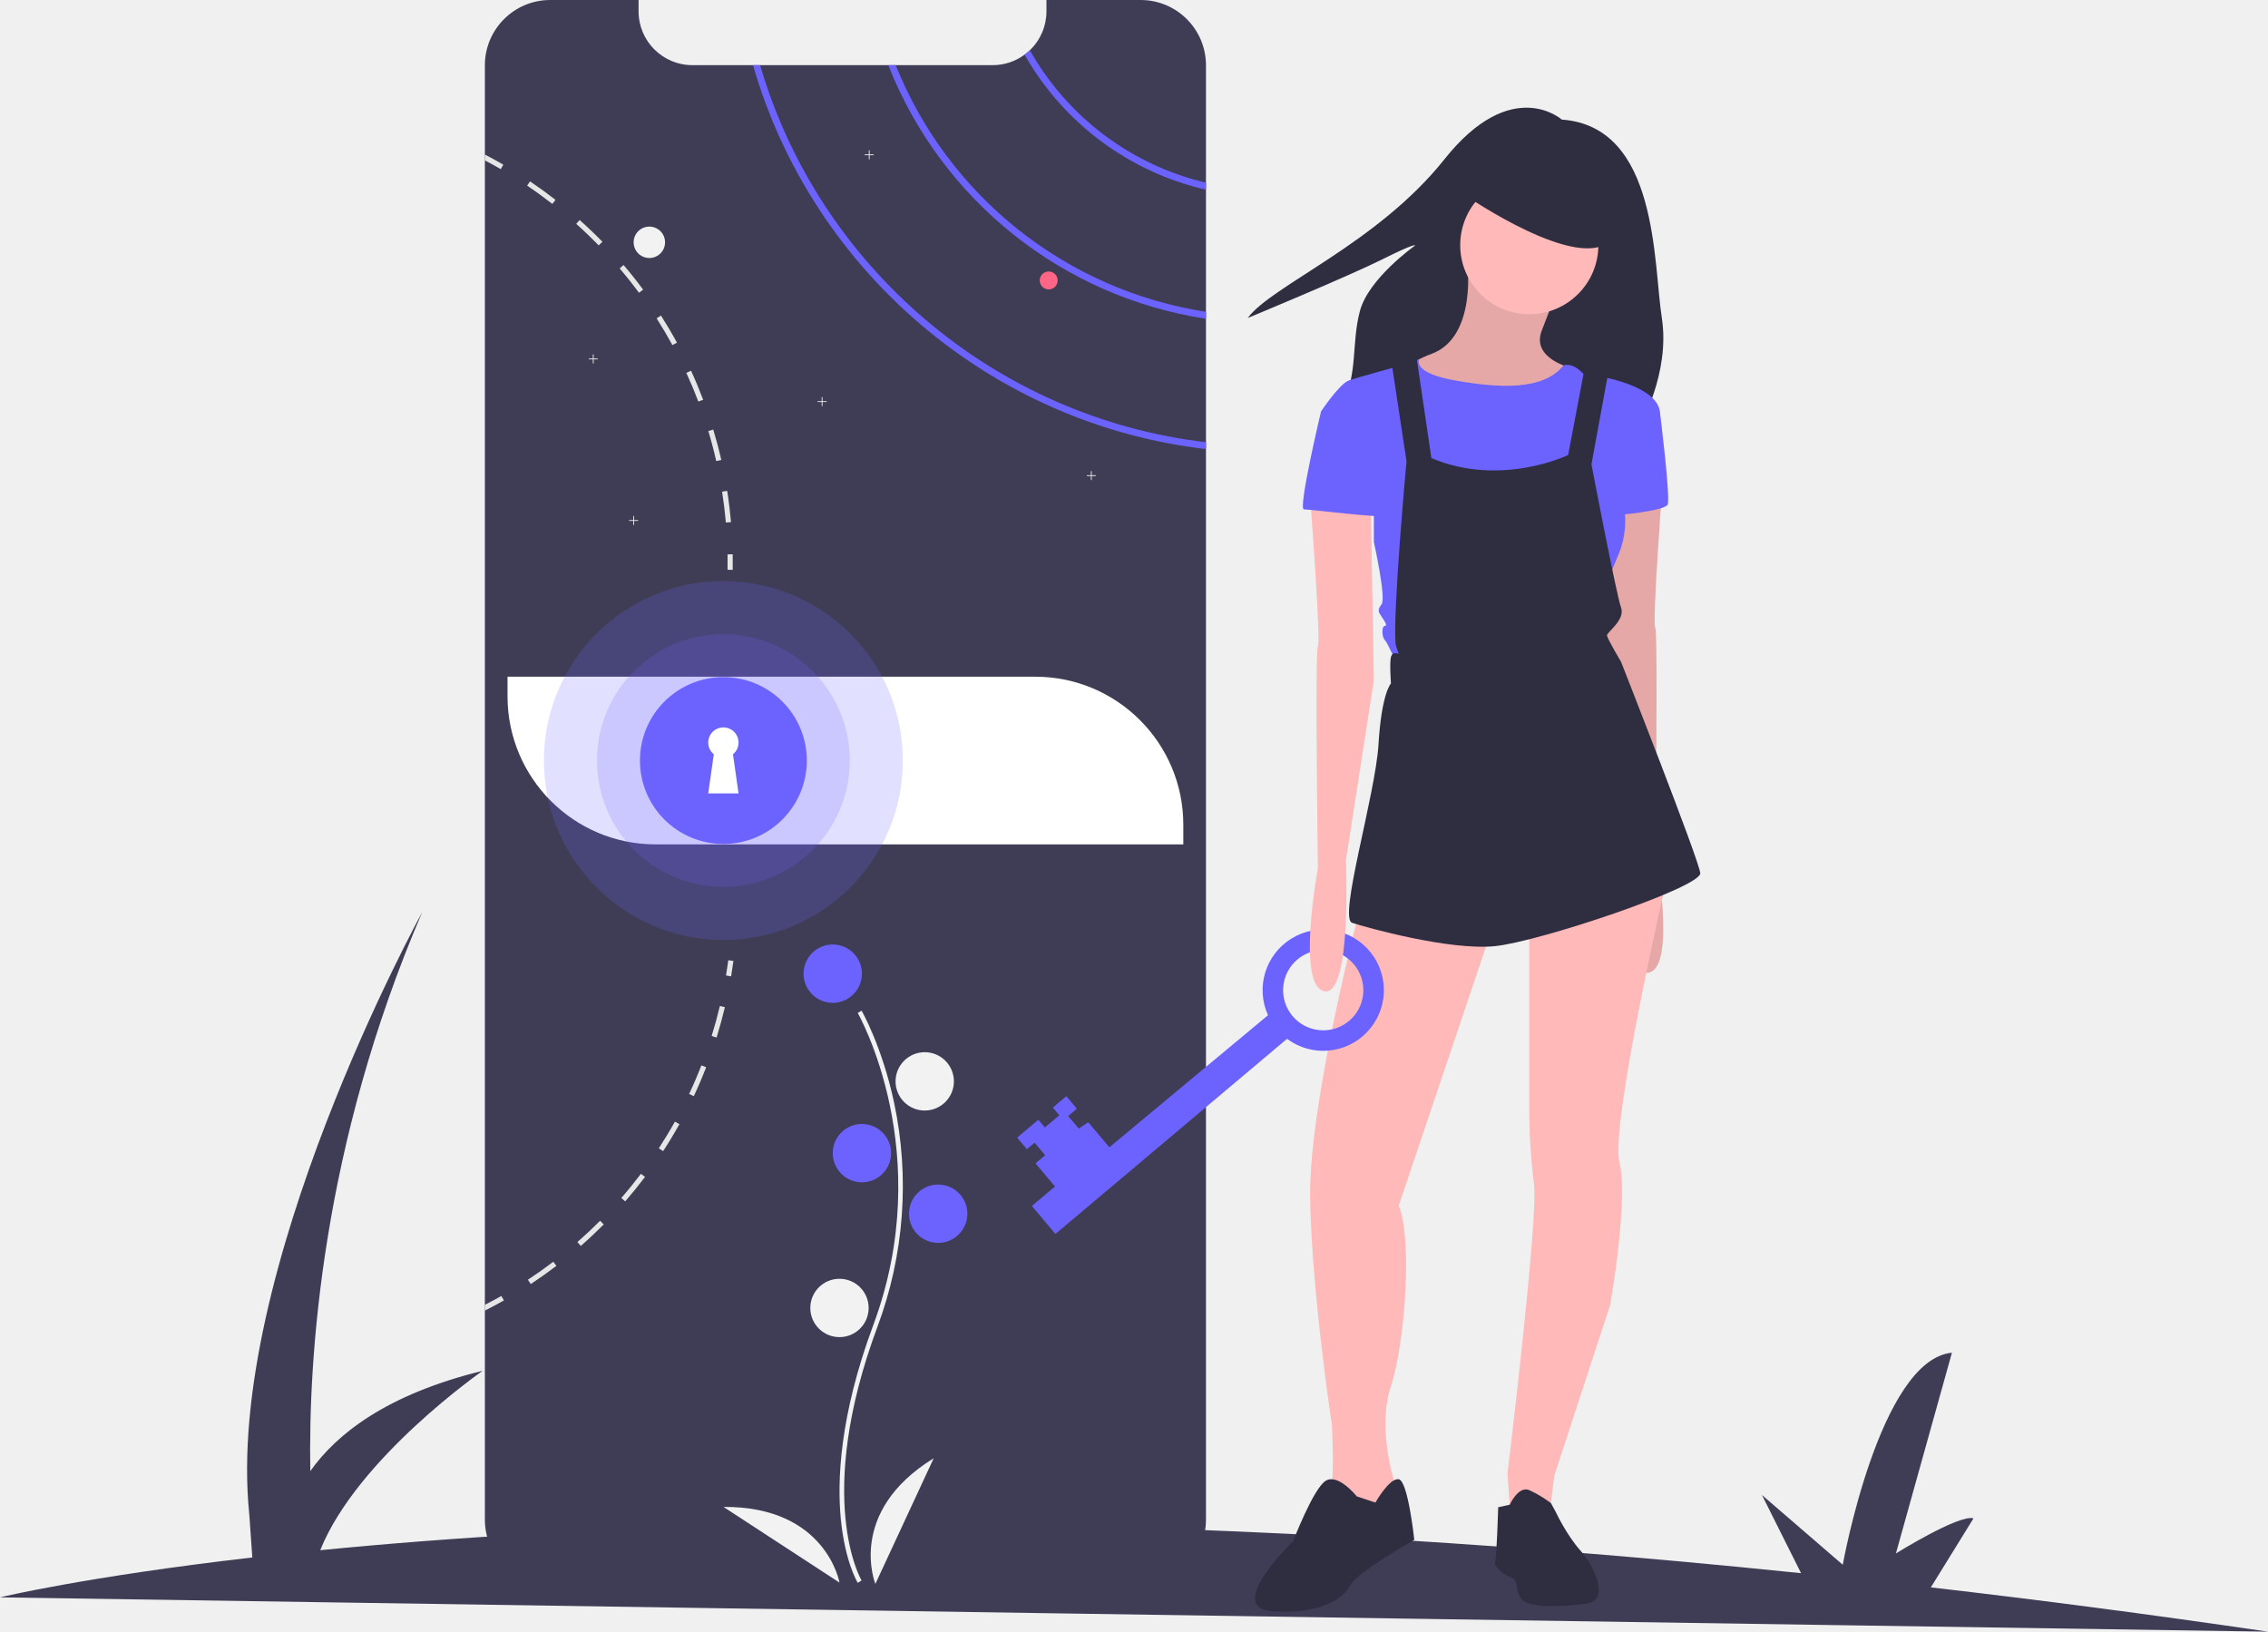
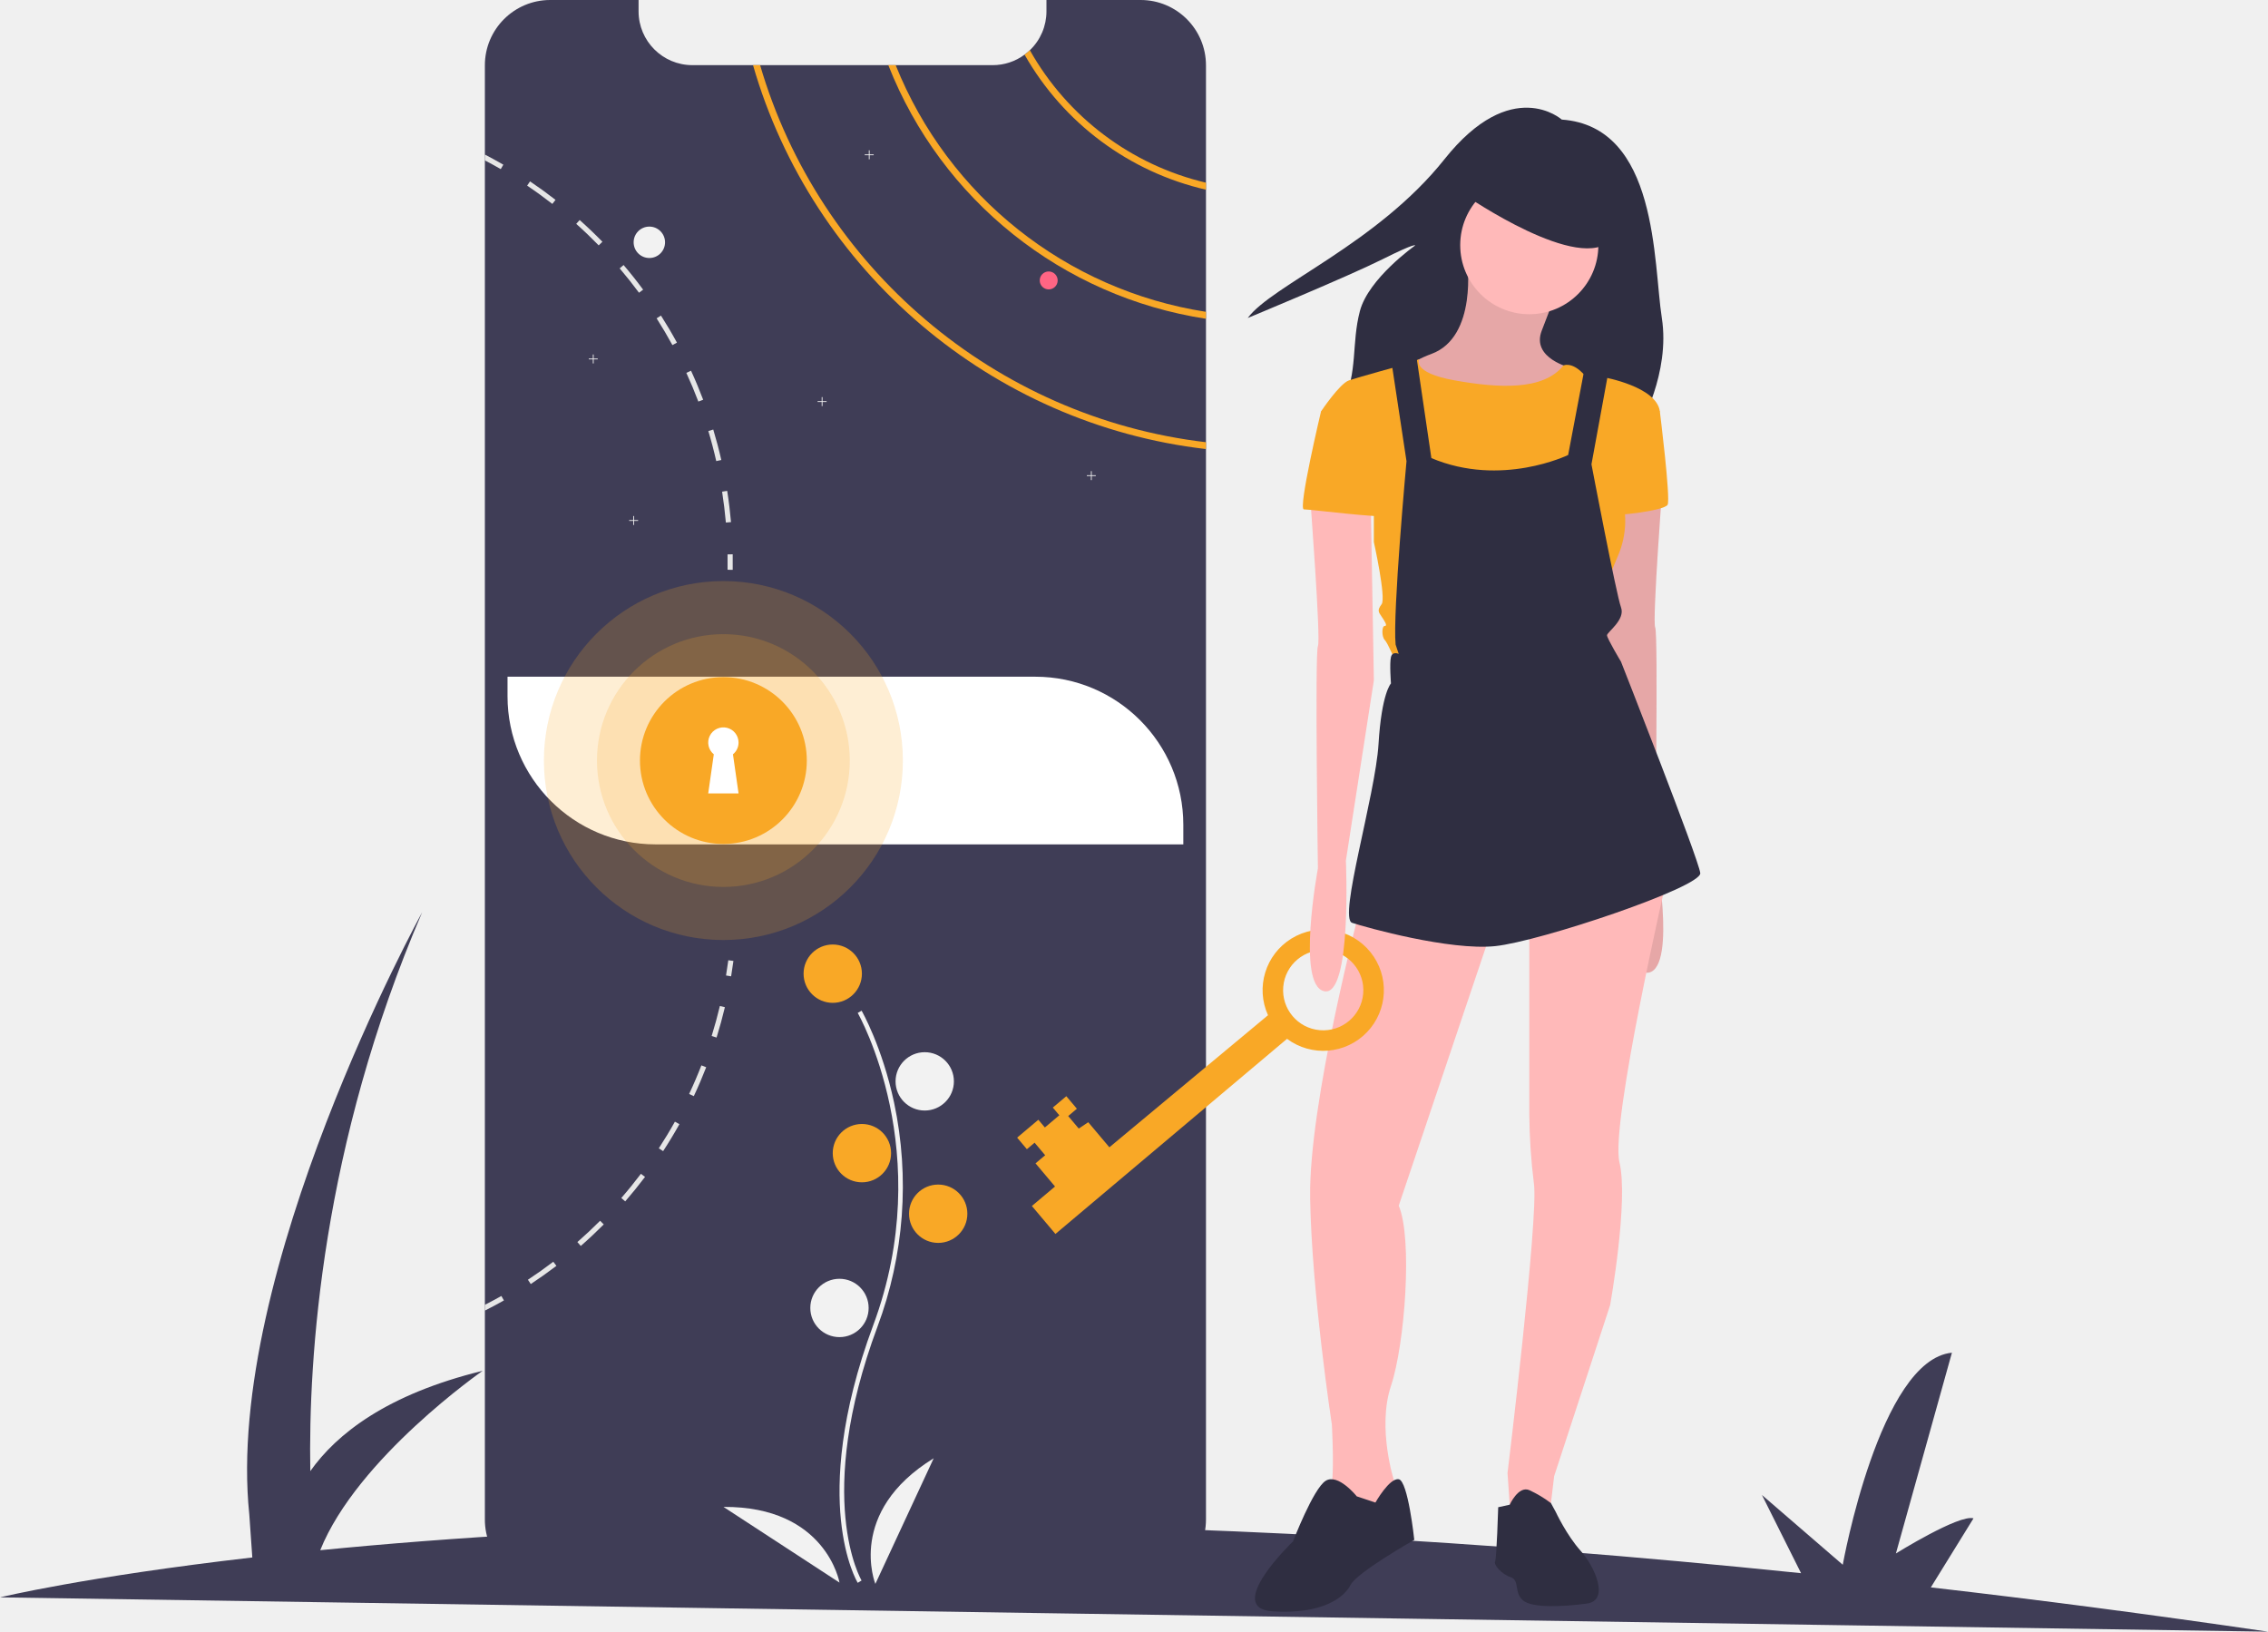
<svg xmlns="http://www.w3.org/2000/svg" id="eb1b09ad-1fe0-40ca-8096-34696e14e30a" data-name="Layer 1" width="1010.892" height="727.284" viewBox="0 0 1010.892 727.284">
  <path d="M1105.446,813.642q-78.133-11.444-150.281-19.73l19.02-30.778c-6.412-1.894-34.585,15.651-34.585,15.651l24.967-89.48c-32.248,3.107-48.658,94.513-48.658,94.513L879.884,752.723l17.438,34.854c-147.212-15.195-274.351-21.165-381.29-21.853L532.311,739.381c-6.412-1.894-34.585,15.651-34.585,15.651l24.967-89.48c-32.248,3.107-48.658,94.513-48.658,94.513L438.011,728.969l18.469,36.916c-89.651,1.087-162.761,5.872-219.191,11.451,16.467-41.078,72.394-79.96,72.394-79.96-42.708,10.436-65.112,28.152-76.82,44.71-.895-50.818,5.126-145,49.855-249.095,0,0-88.296,160.409-77.048,268.408l1.344,19.175c-74.836,8.625-112.461,17.784-112.461,17.784Z" transform="translate(-94.55416 -86.35794)" fill="#3f3d56" />
  <path d="M632.081,115.488v648.2a29.139,29.139,0,0,1-29.13,29.11h-263.15a29.079,29.079,0,0,1-29.13-29.11v-648.2a29.127,29.127,0,0,1,29.13-29.13h39.38v5.05a23.987,23.987,0,0,0,23.98,23.99h133.84a23.789,23.789,0,0,0,14.22-4.68,22.285,22.285,0,0,0,2.36-1.98,23.917,23.917,0,0,0,7.4-17.33v-5.05h41.97A29.121,29.121,0,0,1,632.081,115.488Z" transform="translate(-94.55416 -86.35794)" fill="#3f3d56" />
  <circle cx="289.426" cy="108" r="7" fill="#f2f2f2" />
-   <path d="M553.581,108.738a22.285,22.285,0,0,1-2.36,1.98,125.247,125.247,0,0,0,80.86,60.19v-3.12A122.299,122.299,0,0,1,553.581,108.738Z" transform="translate(-94.55416 -86.35794)" fill="#6c63ff" />
-   <path d="M493.771,115.398h-3.28a181.668,181.668,0,0,0,141.59,113.05v-3.1A178.55,178.55,0,0,1,493.771,115.398Z" transform="translate(-94.55416 -86.35794)" fill="#6c63ff" />
-   <path d="M433.351,115.398h-3.16c26.43,91.74,106.18,160.03,201.89,171.12v-3.05C538.031,272.428,459.651,205.438,433.351,115.398Z" transform="translate(-94.55416 -86.35794)" fill="#6c63ff" />
+   <path d="M553.581,108.738a22.285,22.285,0,0,1-2.36,1.98,125.247,125.247,0,0,0,80.86,60.19v-3.12A122.299,122.299,0,0,1,553.581,108.738Z" transform="translate(-94.55416 -86.35794)" fill="#F9A826" />
+   <path d="M493.771,115.398h-3.28a181.668,181.668,0,0,0,141.59,113.05v-3.1A178.55,178.55,0,0,1,493.771,115.398Z" transform="translate(-94.55416 -86.35794)" fill="#F9A826" />
+   <path d="M433.351,115.398h-3.16c26.43,91.74,106.18,160.03,201.89,171.12v-3.05C538.031,272.428,459.651,205.438,433.351,115.398Z" transform="translate(-94.55416 -86.35794)" fill="#F9A826" />
  <polygon points="266.426 159.822 264.604 159.822 264.604 158 264.249 158 264.249 159.822 262.426 159.822 262.426 160.178 264.249 160.178 264.249 162 264.604 162 264.604 160.178 266.426 160.178 266.426 159.822" fill="#f2f2f2" />
  <polygon points="389.426 68.822 387.604 68.822 387.604 67 387.249 67 387.249 68.822 385.426 68.822 385.426 69.178 387.249 69.178 387.249 71 387.604 71 387.604 69.178 389.426 69.178 389.426 68.822" fill="#f2f2f2" />
  <polygon points="284.426 231.822 282.604 231.822 282.604 230 282.249 230 282.249 231.822 280.426 231.822 280.426 232.178 282.249 232.178 282.249 234 282.604 234 282.604 232.178 284.426 232.178 284.426 231.822" fill="#f2f2f2" />
  <polygon points="368.426 178.822 366.604 178.822 366.604 177 366.249 177 366.249 178.822 364.426 178.822 364.426 179.178 366.249 179.178 366.249 181 366.604 181 366.604 179.178 368.426 179.178 368.426 178.822" fill="#f2f2f2" />
  <polygon points="488.426 211.822 486.604 211.822 486.604 210 486.249 210 486.249 211.822 484.426 211.822 484.426 212.178 486.249 212.178 486.249 214 486.604 214 486.604 212.178 488.426 212.178 488.426 211.822" fill="#f2f2f2" />
  <circle cx="467.426" cy="125" r="4" fill="#ff6584" />
  <path d="M418.681,305.158l-2.27.35c.71,4.54,1.27,9.18,1.68,13.77l2.29-.2C419.971,314.428,419.401,309.748,418.681,305.158Z" transform="translate(-94.55416 -86.35794)" fill="#e6e6e6" />
  <path d="M412.471,277.818l-2.2.67c1.33,4.4,2.52,8.91,3.53,13.4l2.25-.51C415.021,286.838,413.811,282.278,412.471,277.818Z" transform="translate(-94.55416 -86.35794)" fill="#e6e6e6" />
  <path d="M402.561,251.598l-2.09.96c1.92,4.19,3.72,8.49,5.35,12.79l2.15-.81C406.321,260.188,404.511,255.828,402.561,251.598Z" transform="translate(-94.55416 -86.35794)" fill="#e6e6e6" />
  <path d="M389.161,227.018l-1.94,1.23c2.47,3.88,4.84,7.9,7.04,11.93l2.02-1.1C394.061,234.998,391.661,230.938,389.161,227.018Z" transform="translate(-94.55416 -86.35794)" fill="#e6e6e6" />
  <path d="M372.501,204.488l-1.75,1.49c2.98,3.5,5.88,7.16,8.62,10.86l1.84-1.37C378.451,211.728,375.521,208.028,372.501,204.488Z" transform="translate(-94.55416 -86.35794)" fill="#e6e6e6" />
  <path d="M352.921,184.428l-1.53,1.71c3.44,3.07,6.81,6.3,10.02,9.59l1.65-1.61C359.811,190.788,356.401,187.528,352.921,184.428Z" transform="translate(-94.55416 -86.35794)" fill="#e6e6e6" />
  <path d="M330.801,167.208l-1.29,1.9c3.82,2.57,7.6,5.31,11.23,8.14l1.42-1.81C338.481,172.578,334.661,169.808,330.801,167.208Z" transform="translate(-94.55416 -86.35794)" fill="#e6e6e6" />
  <path d="M310.671,155.248v2.6c2.39,1.25,4.76,2.56,7.08,3.9l1.15-1.99Q314.851,157.418,310.671,155.248Z" transform="translate(-94.55416 -86.35794)" fill="#e6e6e6" />
  <path d="M418.161,521.161c.373-2.236.714-4.519,1.015-6.785l2.279.302c-.304,2.292-.649,4.599-1.026,6.861Z" transform="translate(-94.55416 -86.35794)" fill="#e6e6e6" />
  <path d="M411.752,548.14l2.197.684c1.379-4.444,2.626-8.996,3.707-13.531l-2.239-.53C414.346,539.25,413.121,543.745,411.752,548.14Z" transform="translate(-94.55416 -86.35794)" fill="#e6e6e6" />
  <path d="M401.71,573.972l2.086.978c1.984-4.208,3.84-8.544,5.525-12.884l-2.146-.837C405.511,565.522,403.674,569.811,401.71,573.972Z" transform="translate(-94.55416 -86.35794)" fill="#e6e6e6" />
  <path d="M388.199,598.205l1.928,1.252c2.543-3.899,4.983-7.942,7.254-12.01l-2.005-1.125C393.135,590.345,390.715,594.341,388.199,598.205Z" transform="translate(-94.55416 -86.35794)" fill="#e6e6e6" />
  <path d="M371.482,620.344l1.743,1.51c3.059-3.528,6.025-7.198,8.836-10.91l-1.841-1.377C377.448,613.236,374.512,616.861,371.482,620.344Z" transform="translate(-94.55416 -86.35794)" fill="#e6e6e6" />
  <path d="M351.907,639.989l1.514,1.729c3.516-3.067,6.955-6.304,10.24-9.592l-1.626-1.629C358.787,633.751,355.378,636.943,351.907,639.989Z" transform="translate(-94.55416 -86.35794)" fill="#e6e6e6" />
  <path d="M329.855,656.78l1.27,1.924c3.883-2.564,7.739-5.296,11.438-8.112l-1.39-1.836C337.509,651.548,333.7,654.249,329.855,656.78Z" transform="translate(-94.55416 -86.35794)" fill="#e6e6e6" />
  <path d="M319.161,666.008c-2.78,1.57-5.62,3.09-8.49,4.53v-2.58c2.48-1.26,4.94-2.59,7.35-3.94Z" transform="translate(-94.55416 -86.35794)" fill="#e6e6e6" />
  <path d="M418.836,333.464l2.299-.042c.042,2.321.045,4.654.009,6.936l-2.298-.036C418.88,338.066,418.877,335.759,418.836,333.464Z" transform="translate(-94.55416 -86.35794)" fill="#e6e6e6" />
  <path d="M226.216,301.632H461.427a66,66,0,0,1,66,66v8.736a0,0,0,0,1,0,0H292.216a66,66,0,0,1-66-66v-8.736A0,0,0,0,1,226.216,301.632Z" fill="#fff" />
  <path d="M476.87,791.879c-.229-.375-5.641-9.41-7.517-28.172-1.721-17.213-.614-46.227,14.433-86.698,28.506-76.671-6.569-138.533-6.928-139.149l1.73-1.004c.091.156,9.142,15.929,14.488,41.044a179.061,179.061,0,0,1-7.416,99.807c-28.457,76.54-7.301,112.773-7.084,113.131Z" transform="translate(-94.55416 -86.35794)" fill="#f2f2f2" />
-   <circle cx="371.17" cy="434" r="13" fill="#6c63ff" />
+   <circle cx="371.17" cy="434" r="13" fill="#F9A826" />
  <circle cx="412.17" cy="482" r="13" fill="#f2f2f2" />
-   <circle cx="384.17" cy="514" r="13" fill="#6c63ff" />
-   <circle cx="418.17" cy="541" r="13" fill="#6c63ff" />
+   <circle cx="384.17" cy="514" r="13" fill="#F9A826" />
+   <circle cx="418.17" cy="541" r="13" fill="#F9A826" />
  <circle cx="374.17" cy="583" r="13" fill="#f2f2f2" />
  <path d="M484.724,792.358s-13-32,26-56Z" transform="translate(-94.55416 -86.35794)" fill="#f2f2f2" />
  <path d="M468.736,791.777s-5.916-34.029-51.709-33.738Z" transform="translate(-94.55416 -86.35794)" fill="#f2f2f2" />
-   <circle cx="322.426" cy="339" r="80" fill="#6c63ff" opacity="0.2" />
-   <circle cx="322.426" cy="339" r="56.338" fill="#6c63ff" opacity="0.2" />
-   <circle cx="322.426" cy="339" r="37.183" fill="#6c63ff" />
+   <circle cx="322.426" cy="339" r="80" fill="#F9A826" opacity="0.2" />
+   <circle cx="322.426" cy="339" r="56.338" fill="#F9A826" opacity="0.2" />
+   <circle cx="322.426" cy="339" r="37.183" fill="#F9A826" />
  <path d="M423.741,417.338a6.761,6.761,0,1,0-11.031,5.239l-2.49,17.429h13.521L421.251,422.577A6.746,6.746,0,0,0,423.741,417.338Z" transform="translate(-94.55416 -86.35794)" fill="#fff" />
  <path d="M790.661,139.658s-22.302-19.995-52.294,17.688-76.903,56.139-87.67,70.751c0,0,44.604-18.457,59.985-26.147s14.612-6.152,14.612-6.152-20.764,14.612-24.609,29.223-.769,26.916-7.69,41.528S825.268,276.546,825.268,276.546s13.843-23.84,9.997-48.449S833.727,142.734,790.661,139.658Z" transform="translate(-94.55416 -86.35794)" fill="#2f2e41" />
  <path d="M748.479,202.56s4.85,33.947-15.934,41.567-13.163,18.013-13.163,18.013l31.176,15.241,33.254-10.392,11.085-16.627s-18.013-4.157-13.163-16.627,6.235-16.627,6.235-16.627Z" transform="translate(-94.55416 -86.35794)" fill="#ffb9b9" />
  <path d="M748.479,202.56s4.85,33.947-15.934,41.567-13.163,18.013-13.163,18.013l31.176,15.241,33.254-10.392,11.085-16.627s-18.013-4.157-13.163-16.627,6.235-16.627,6.235-16.627Z" transform="translate(-94.55416 -86.35794)" opacity="0.1" />
  <path d="M835.77,299.551s-4.85,63.737-3.464,66.508,0,99.069,0,99.069,9.699,51.959-2.771,54.73-9.699-58.194-9.699-58.194L807.366,381.3l1.386-79.671Z" transform="translate(-94.55416 -86.35794)" fill="#ffb9b9" />
  <path d="M835.77,299.551s-4.85,63.737-3.464,66.508,0,99.069,0,99.069,9.699,51.959-2.771,54.73-9.699-58.194-9.699-58.194L807.366,381.3l1.386-79.671Z" transform="translate(-94.55416 -86.35794)" opacity="0.1" />
  <path d="M700.676,491.454S677.814,578.053,678.507,620.313,688.206,721.46,688.206,721.46s1.386,25.633-.693,28.404S697.905,764.414,697.905,764.414l13.163-7.621,4.85-5.542V746.401s-7.621-23.555-1.386-42.26,9.699-65.815,3.464-80.364l42.953-127.474Z" transform="translate(-94.55416 -86.35794)" fill="#ffb9b9" />
  <path d="M699.291,753.329S690.977,742.937,685.435,746.401s-14.549,27.019-14.549,27.019-31.176,29.79-9.006,31.176,31.868-6.235,34.64-11.777S724.924,772.727,724.924,772.727s-2.771-26.326-6.928-27.019S707.604,756.1,707.604,756.1Z" transform="translate(-94.55416 -86.35794)" fill="#2f2e41" />
  <path d="M776.19,496.996v85.906a265.616,265.616,0,0,0,2.078,31.176c2.078,15.241-11.777,128.859-11.777,128.859l1.386,20.091,17.32-1.386,2.078-17.32,24.94-76.207s8.313-46.417,4.157-63.737,21.477-128.166,21.477-128.166Z" transform="translate(-94.55416 -86.35794)" fill="#ffb9b9" />
  <path d="M762.335,758.178l5.131-1.115s3.875-8.584,8.725-6.505a52.3,52.3,0,0,1,9.643,5.778l2.134,3.921s4.85,10.392,11.085,17.32,13.163,22.169,2.771,23.555-24.248,2.078-28.404-1.386-1.386-9.006-5.542-10.392-7.621-5.542-6.928-6.928S762.335,758.178,762.335,758.178Z" transform="translate(-94.55416 -86.35794)" fill="#2f2e41" />
  <circle cx="681.636" cy="109.274" r="30.79" fill="#ffb9b9" />
-   <path d="M717.996,249.67l9.151-3.195s-3.609,5.966,15.789,9.43,39.487,4.69,48.494-6.661c0,0,3.465-1.652,8.314,3.197s7.621,3.464,7.621,3.464l-3.464,18.013-6.928,33.254L787.968,332.112l-25.633-5.542L734.623,306.479,724.231,279.46V254.519Z" transform="translate(-94.55416 -86.35794)" fill="#6c63ff" />
-   <path d="M802.516,259.369l6.928-4.85s23.555,4.157,24.94,15.241L816.372,304.4a39.437,39.437,0,0,1-.693,29.79c-6.928,15.934-6.235,19.398-6.235,19.398l-4.85,20.784-87.984,6.928s-3.464-8.313-4.85-9.699-1.386-6.235,0-6.235,0-2.078-1.386-4.157-2.078-2.771,0-5.542-3.464-27.712-3.464-27.712V300.936l-23.555-31.176s8.313-12.47,12.47-13.856,23.93-6.85,23.93-6.85l4.474,6.588,6.235,50.143,9.006,30.483,37.921-6.443,14.731-24.733,9.699-29.097Z" transform="translate(-94.55416 -86.35794)" fill="#6c63ff" />
-   <path d="M828.843,265.604l5.542,4.157s4.85,38.796,3.464,41.567-25.633,5.542-26.326,4.157S828.843,265.604,828.843,265.604Z" transform="translate(-94.55416 -86.35794)" fill="#6c63ff" />
+   <path d="M717.996,249.67l9.151-3.195s-3.609,5.966,15.789,9.43,39.487,4.69,48.494-6.661c0,0,3.465-1.652,8.314,3.197s7.621,3.464,7.621,3.464l-3.464,18.013-6.928,33.254L787.968,332.112l-25.633-5.542L734.623,306.479,724.231,279.46V254.519Z" transform="translate(-94.55416 -86.35794)" fill="#F9A826" />
+   <path d="M802.516,259.369l6.928-4.85s23.555,4.157,24.94,15.241L816.372,304.4a39.437,39.437,0,0,1-.693,29.79c-6.928,15.934-6.235,19.398-6.235,19.398l-4.85,20.784-87.984,6.928s-3.464-8.313-4.85-9.699-1.386-6.235,0-6.235,0-2.078-1.386-4.157-2.078-2.771,0-5.542-3.464-27.712-3.464-27.712V300.936l-23.555-31.176s8.313-12.47,12.47-13.856,23.93-6.85,23.93-6.85l4.474,6.588,6.235,50.143,9.006,30.483,37.921-6.443,14.731-24.733,9.699-29.097Z" transform="translate(-94.55416 -86.35794)" fill="#F9A826" />
+   <path d="M828.843,265.604l5.542,4.157s4.85,38.796,3.464,41.567-25.633,5.542-26.326,4.157S828.843,265.604,828.843,265.604Z" transform="translate(-94.55416 -86.35794)" fill="#F9A826" />
  <path d="M714.532,246.206l6.928,45.724s-6.235,67.894-4.85,81.749l1.386,4.157s-2.771-1.386-3.464,1.386,0,11.777,0,11.777-4.157,4.157-5.542,27.019-18.013,77.593-11.777,79.671,43.646,12.47,63.737,10.392,92.141-26.326,91.448-32.561-35.332-94.22-35.332-94.22S810.83,370.908,810.83,369.523s8.313-6.928,6.235-12.47-13.163-63.737-13.163-63.737l7.621-41.567L801.131,248.977l-7.621,40.182s-29.79,14.549-60.966,1.386l-6.928-47.11Z" transform="translate(-94.55416 -86.35794)" fill="#2f2e41" />
  <path d="M747.864,173.535s51.267,35.332,65.122,19.398-24.248-29.79-24.248-29.79l-31.868-3.464Z" transform="translate(-94.55416 -86.35794)" fill="#2f2e41" />
-   <path d="M668.209,549.4a27.027,27.027,0,1,0-8.479-10.524L589.024,597.748l-9.415-11.174-4.23,2.829-4.707-5.587,3.868-3.259-4.707-5.587-6.017,5.069,2.897,3.438L560.267,588.91l-2.897-3.438-9.455,7.966,4.345,5.157,3.438-2.897,4.707,5.587-4.298,3.621,8.69,10.314-10.314,8.69,10.501,12.463Zm17.654-39.492A17.882,17.882,0,1,1,666.524,526.202,17.882,17.882,0,0,1,685.863,509.908Z" transform="translate(-94.55416 -86.35794)" fill="#6c63ff" />
+   <path d="M668.209,549.4a27.027,27.027,0,1,0-8.479-10.524L589.024,597.748l-9.415-11.174-4.23,2.829-4.707-5.587,3.868-3.259-4.707-5.587-6.017,5.069,2.897,3.438L560.267,588.91l-2.897-3.438-9.455,7.966,4.345,5.157,3.438-2.897,4.707,5.587-4.298,3.621,8.69,10.314-10.314,8.69,10.501,12.463Zm17.654-39.492A17.882,17.882,0,1,1,666.524,526.202,17.882,17.882,0,0,1,685.863,509.908Z" transform="translate(-94.55416 -86.35794)" fill="#F9A826" />
  <path d="M678.507,307.864s4.85,63.737,3.464,66.508,0,99.069,0,99.069-9.699,51.959,2.771,54.73,9.699-58.194,9.699-58.194l12.47-80.364-1.386-79.671Z" transform="translate(-94.55416 -86.35794)" fill="#ffb9b9" />
-   <path d="M688.899,267.682l-5.542,2.078s-10.392,43.646-7.621,43.646,36.025,4.157,36.025,2.771-6.235-35.332-6.235-35.332Z" transform="translate(-94.55416 -86.35794)" fill="#6c63ff" />
+   <path d="M688.899,267.682l-5.542,2.078s-10.392,43.646-7.621,43.646,36.025,4.157,36.025,2.771-6.235-35.332-6.235-35.332Z" transform="translate(-94.55416 -86.35794)" fill="#F9A826" />
</svg>
